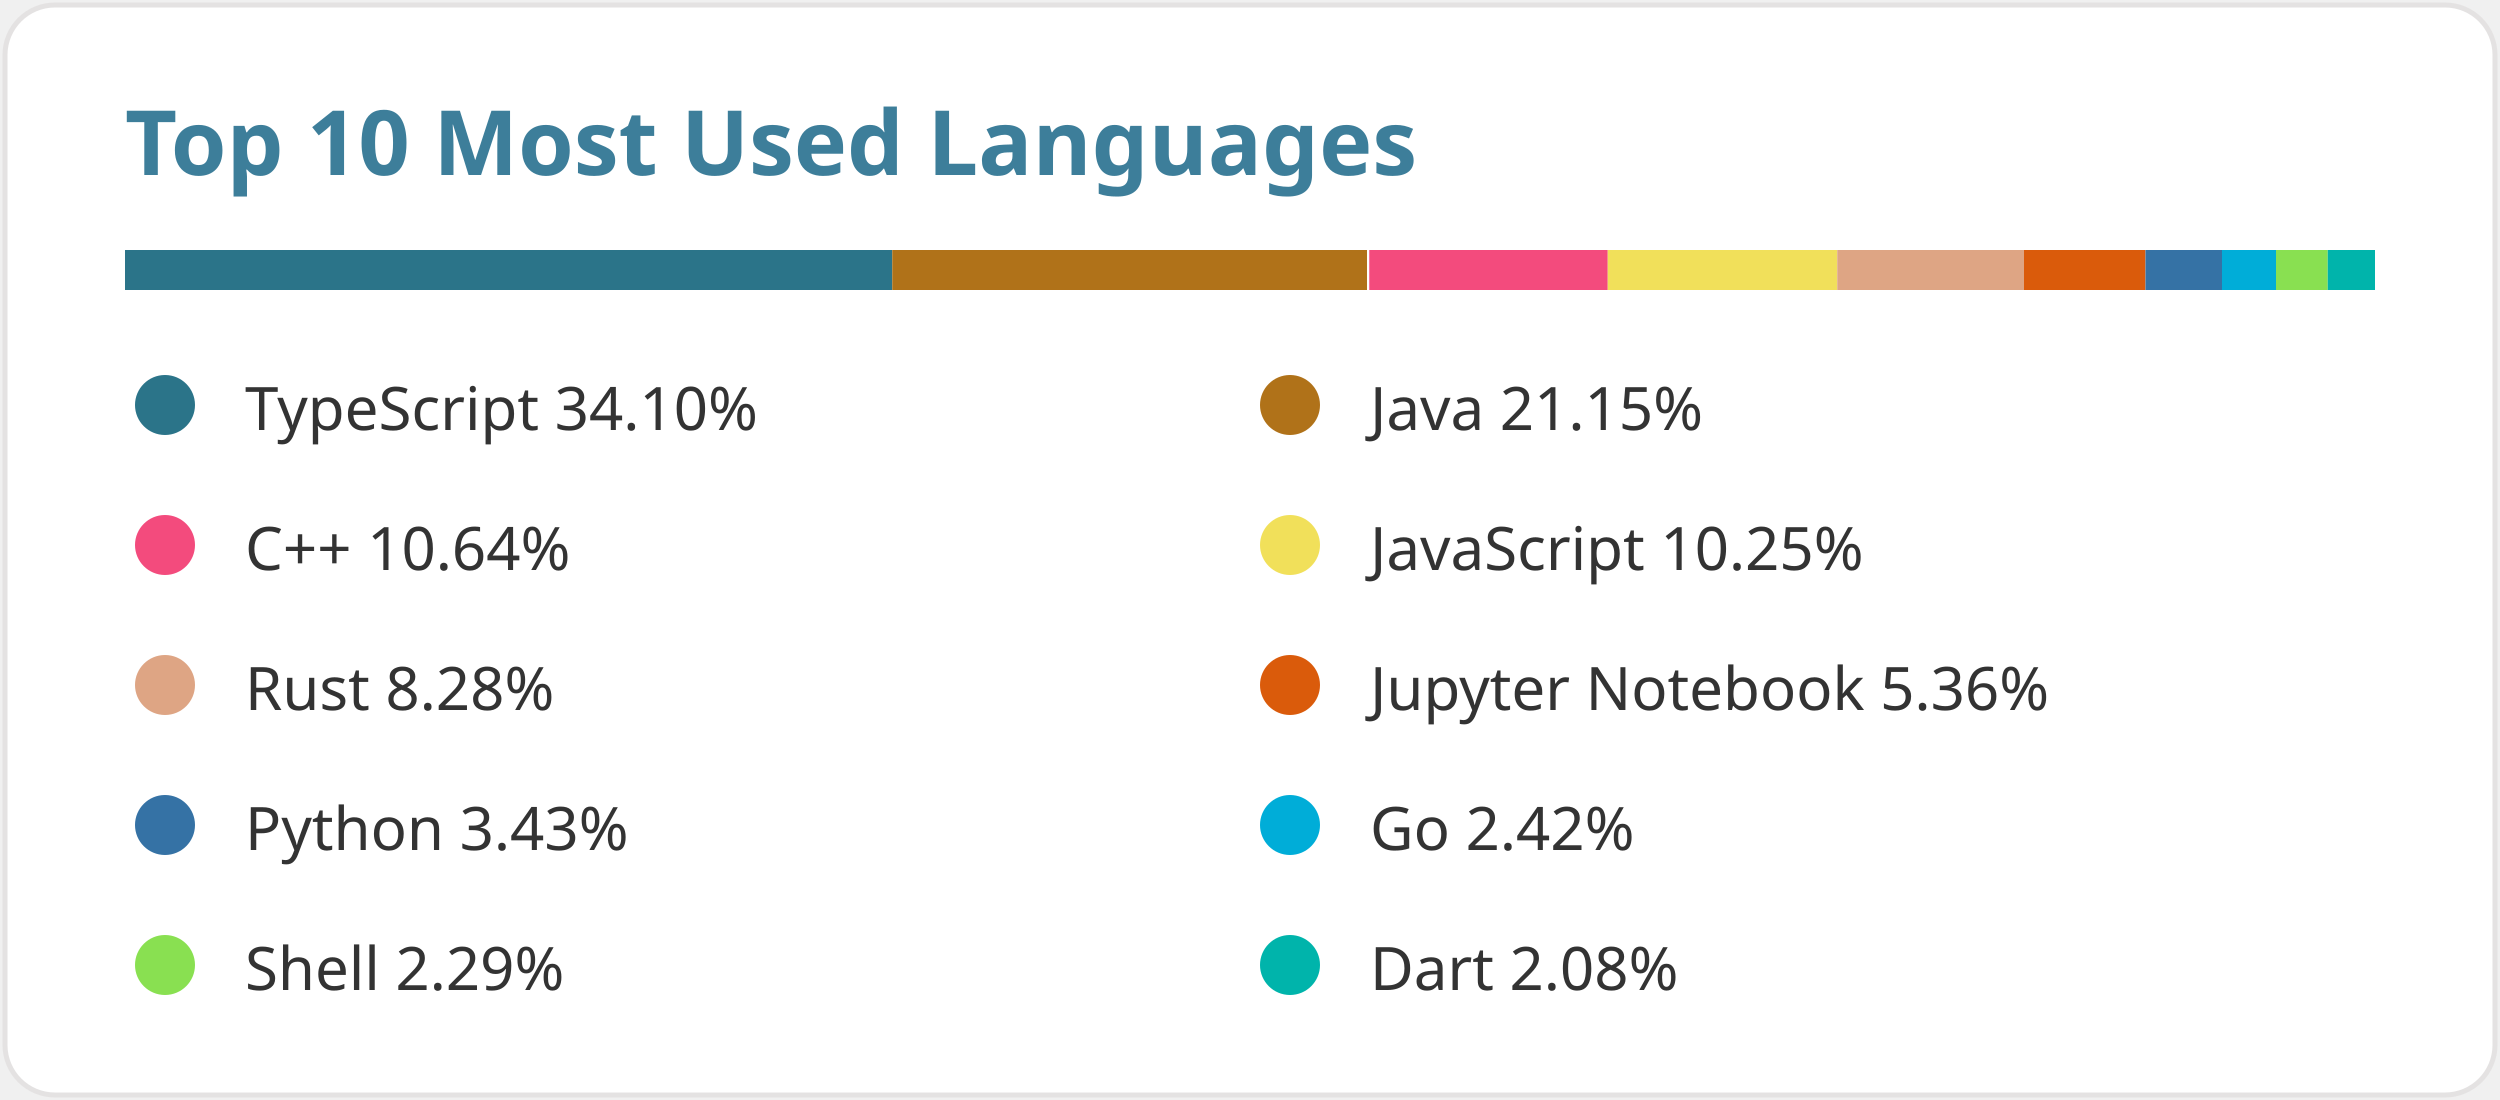
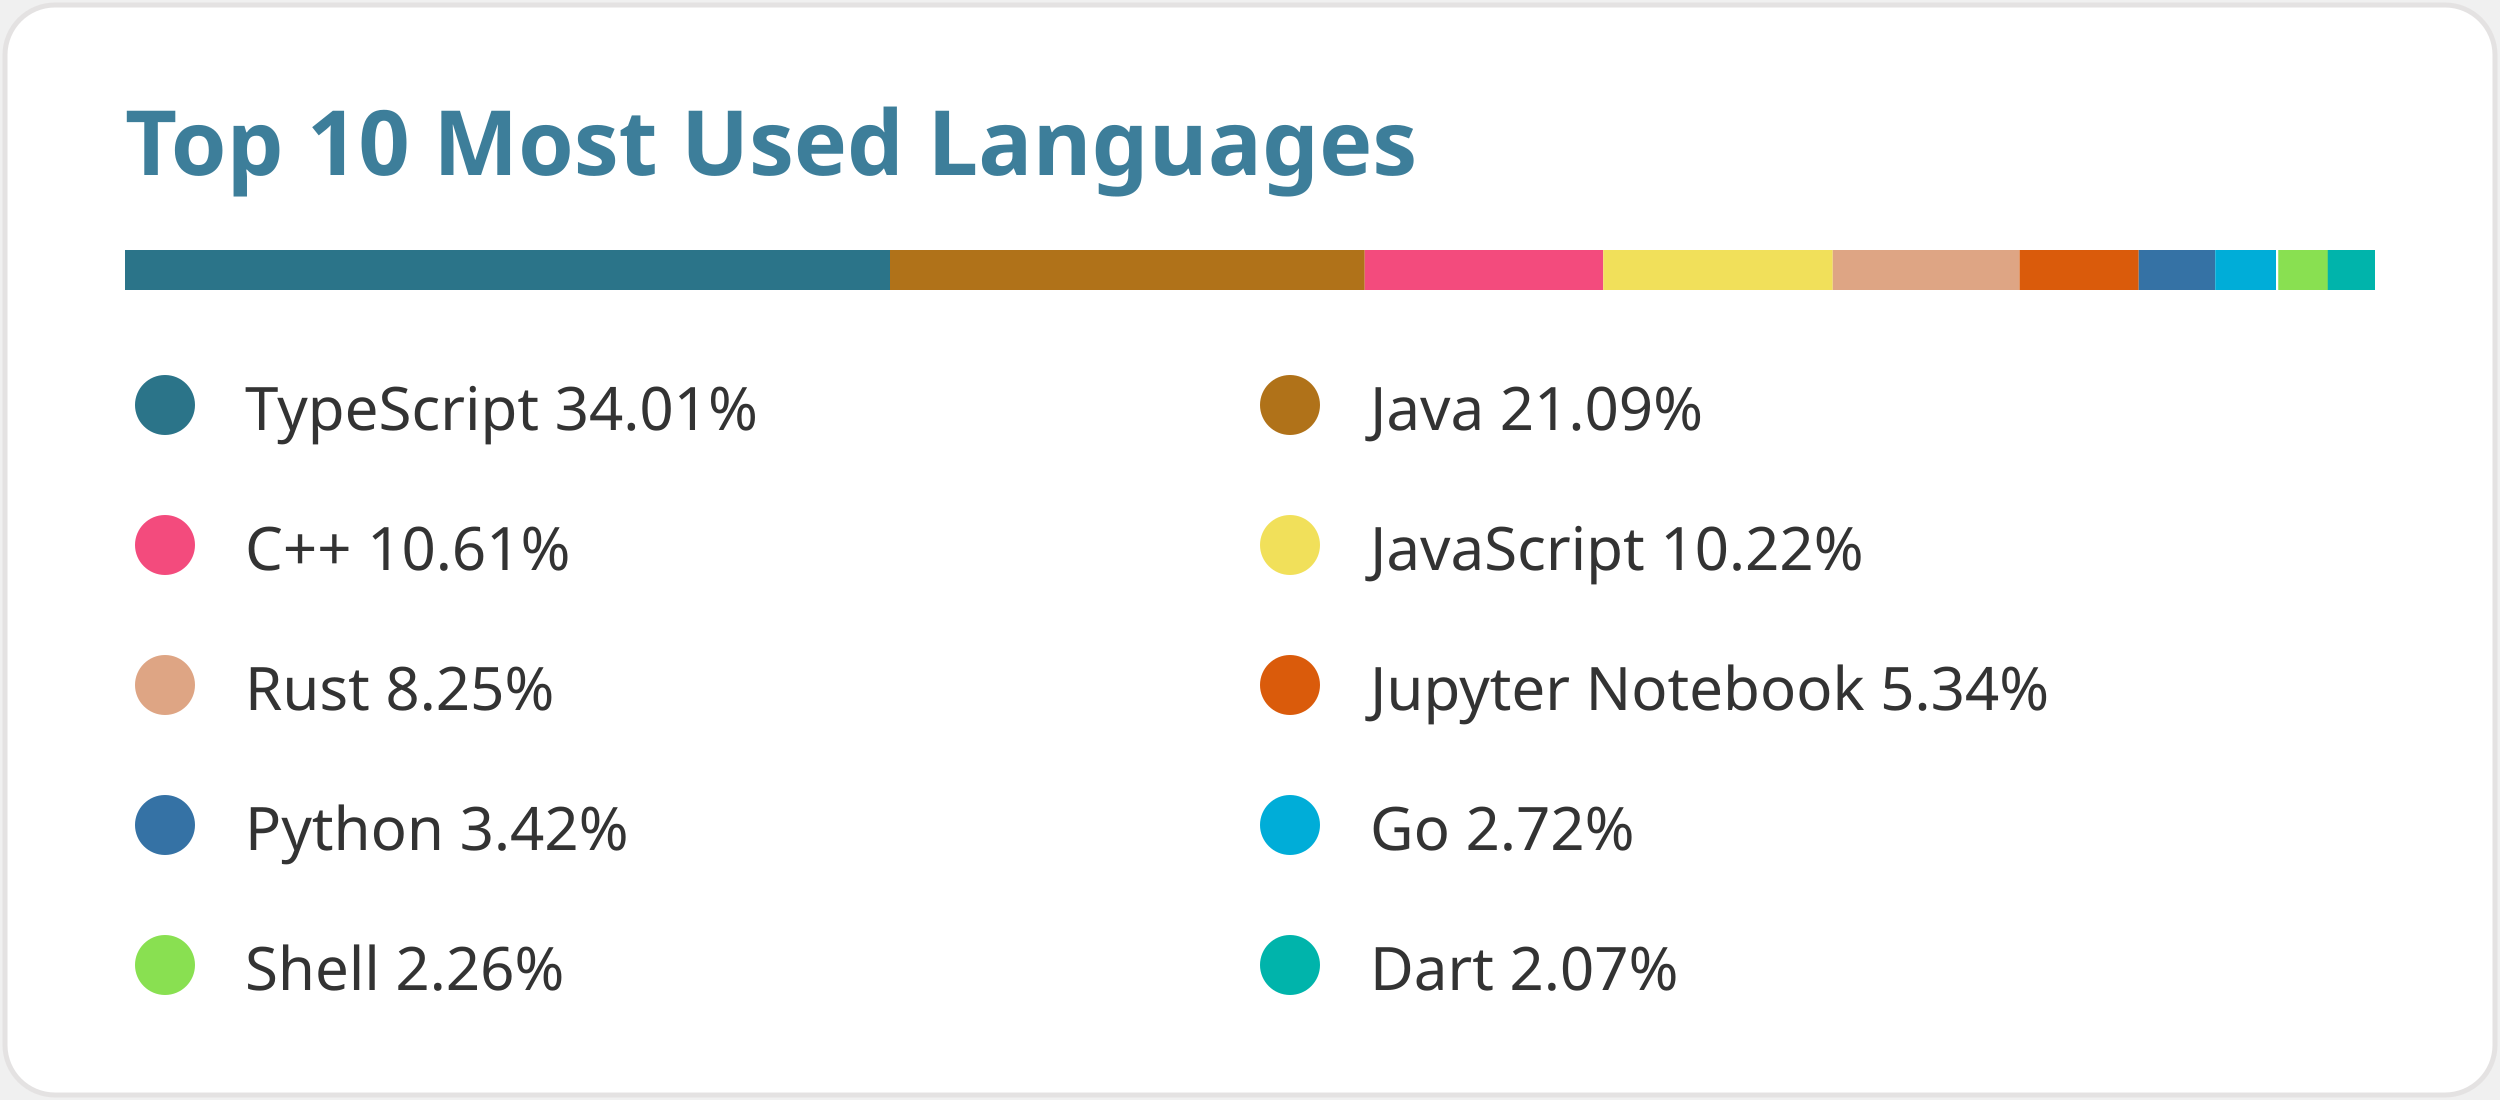
<svg xmlns="http://www.w3.org/2000/svg" width="500" height="220" viewBox="0 0 500 220" data-reactroot="">
  <style>text { font-family: 'Segoe UI', Ubuntu, Sans-Serif; fill: #333333; font-size: 12px; font-weight: 400; }</style>
  <rect width="498" height="218" x="1" y="1" rx="10" fill="#ffffff" stroke="#e4e2e2" />
  <text x="25" y="35" style="fill:#3d7e9a;font-size:18px;font-weight:600">Top 10 Most Used Languages</text>
  <g transform="translate(25, 50) scale(450, 8)">
-     <rect fill="#2b7489" x="0" width="0.341" height="1" />
-     <rect fill="#b07219" x="0.341" width="0.211" height="1" />
-     <rect fill="#f34b7d" x="0.553" width="0.106" height="1" />
-     <rect fill="#f1e05a" x="0.659" width="0.102" height="1" />
-     <rect fill="#dea584" x="0.761" width="0.083" height="1" />
-     <rect fill="#DA5B0B" x="0.844" width="0.054" height="1" />
-     <rect fill="#3572A5" x="0.898" width="0.034" height="1" />
-     <rect fill="#00ADD8" x="0.932" width="0.024" height="1" />
-     <rect fill="#89e051" x="0.956" width="0.023" height="1" />
+     <rect fill="#2b7489" x="0" width="0.34" height="1" />
+     <rect fill="#b07219" x="0.34" width="0.211" height="1" />
+     <rect fill="#f34b7d" x="0.551" width="0.106" height="1" />
+     <rect fill="#f1e05a" x="0.657" width="0.102" height="1" />
+     <rect fill="#dea584" x="0.759" width="0.083" height="1" />
+     <rect fill="#DA5B0B" x="0.842" width="0.053" height="1" />
+     <rect fill="#3572A5" x="0.895" width="0.034" height="1" />
+     <rect fill="#00ADD8" x="0.929" width="0.027" height="1" />
+     <rect fill="#89e051" x="0.957" width="0.023" height="1" />
    <rect fill="#00B4AB" x="0.979" width="0.021" height="1" />
  </g>
  <g transform="translate(25, 75)">
    <circle cx="8" cy="6" r="6" fill="#2b7489" />
-     <text x="24" y="11">TypeScript 34.10%</text>
+     <text x="24" y="11">TypeScript 34.01%</text>
  </g>
  <g transform="translate(250, 75)">
    <circle cx="8" cy="6" r="6" fill="#b07219" />
-     <text x="24" y="11">Java 21.15%</text>
+     <text x="24" y="11">Java 21.09%</text>
  </g>
  <g transform="translate(25, 103)">
    <circle cx="8" cy="6" r="6" fill="#f34b7d" />
-     <text x="24" y="11">C++ 10.64%</text>
+     <text x="24" y="11">C++ 10.61%</text>
  </g>
  <g transform="translate(250, 103)">
    <circle cx="8" cy="6" r="6" fill="#f1e05a" />
-     <text x="24" y="11">JavaScript 10.25%</text>
+     <text x="24" y="11">JavaScript 10.22%</text>
  </g>
  <g transform="translate(25, 131)">
    <circle cx="8" cy="6" r="6" fill="#dea584" />
-     <text x="24" y="11">Rust 8.28%</text>
+     <text x="24" y="11">Rust 8.25%</text>
  </g>
  <g transform="translate(250, 131)">
    <circle cx="8" cy="6" r="6" fill="#DA5B0B" />
-     <text x="24" y="11">Jupyter Notebook 5.36%</text>
+     <text x="24" y="11">Jupyter Notebook 5.34%</text>
  </g>
  <g transform="translate(25, 159)">
    <circle cx="8" cy="6" r="6" fill="#3572A5" />
-     <text x="24" y="11">Python 3.43%</text>
+     <text x="24" y="11">Python 3.42%</text>
  </g>
  <g transform="translate(250, 159)">
    <circle cx="8" cy="6" r="6" fill="#00ADD8" />
-     <text x="24" y="11">Go 2.42%</text>
+     <text x="24" y="11">Go 2.72%</text>
  </g>
  <g transform="translate(25, 187)">
    <circle cx="8" cy="6" r="6" fill="#89e051" />
-     <text x="24" y="11">Shell 2.29%</text>
+     <text x="24" y="11">Shell 2.26%</text>
  </g>
  <g transform="translate(250, 187)">
    <circle cx="8" cy="6" r="6" fill="#00B4AB" />
-     <text x="24" y="11">Dart 2.08%</text>
+     <text x="24" y="11">Dart 2.07%</text>
  </g>
</svg>
